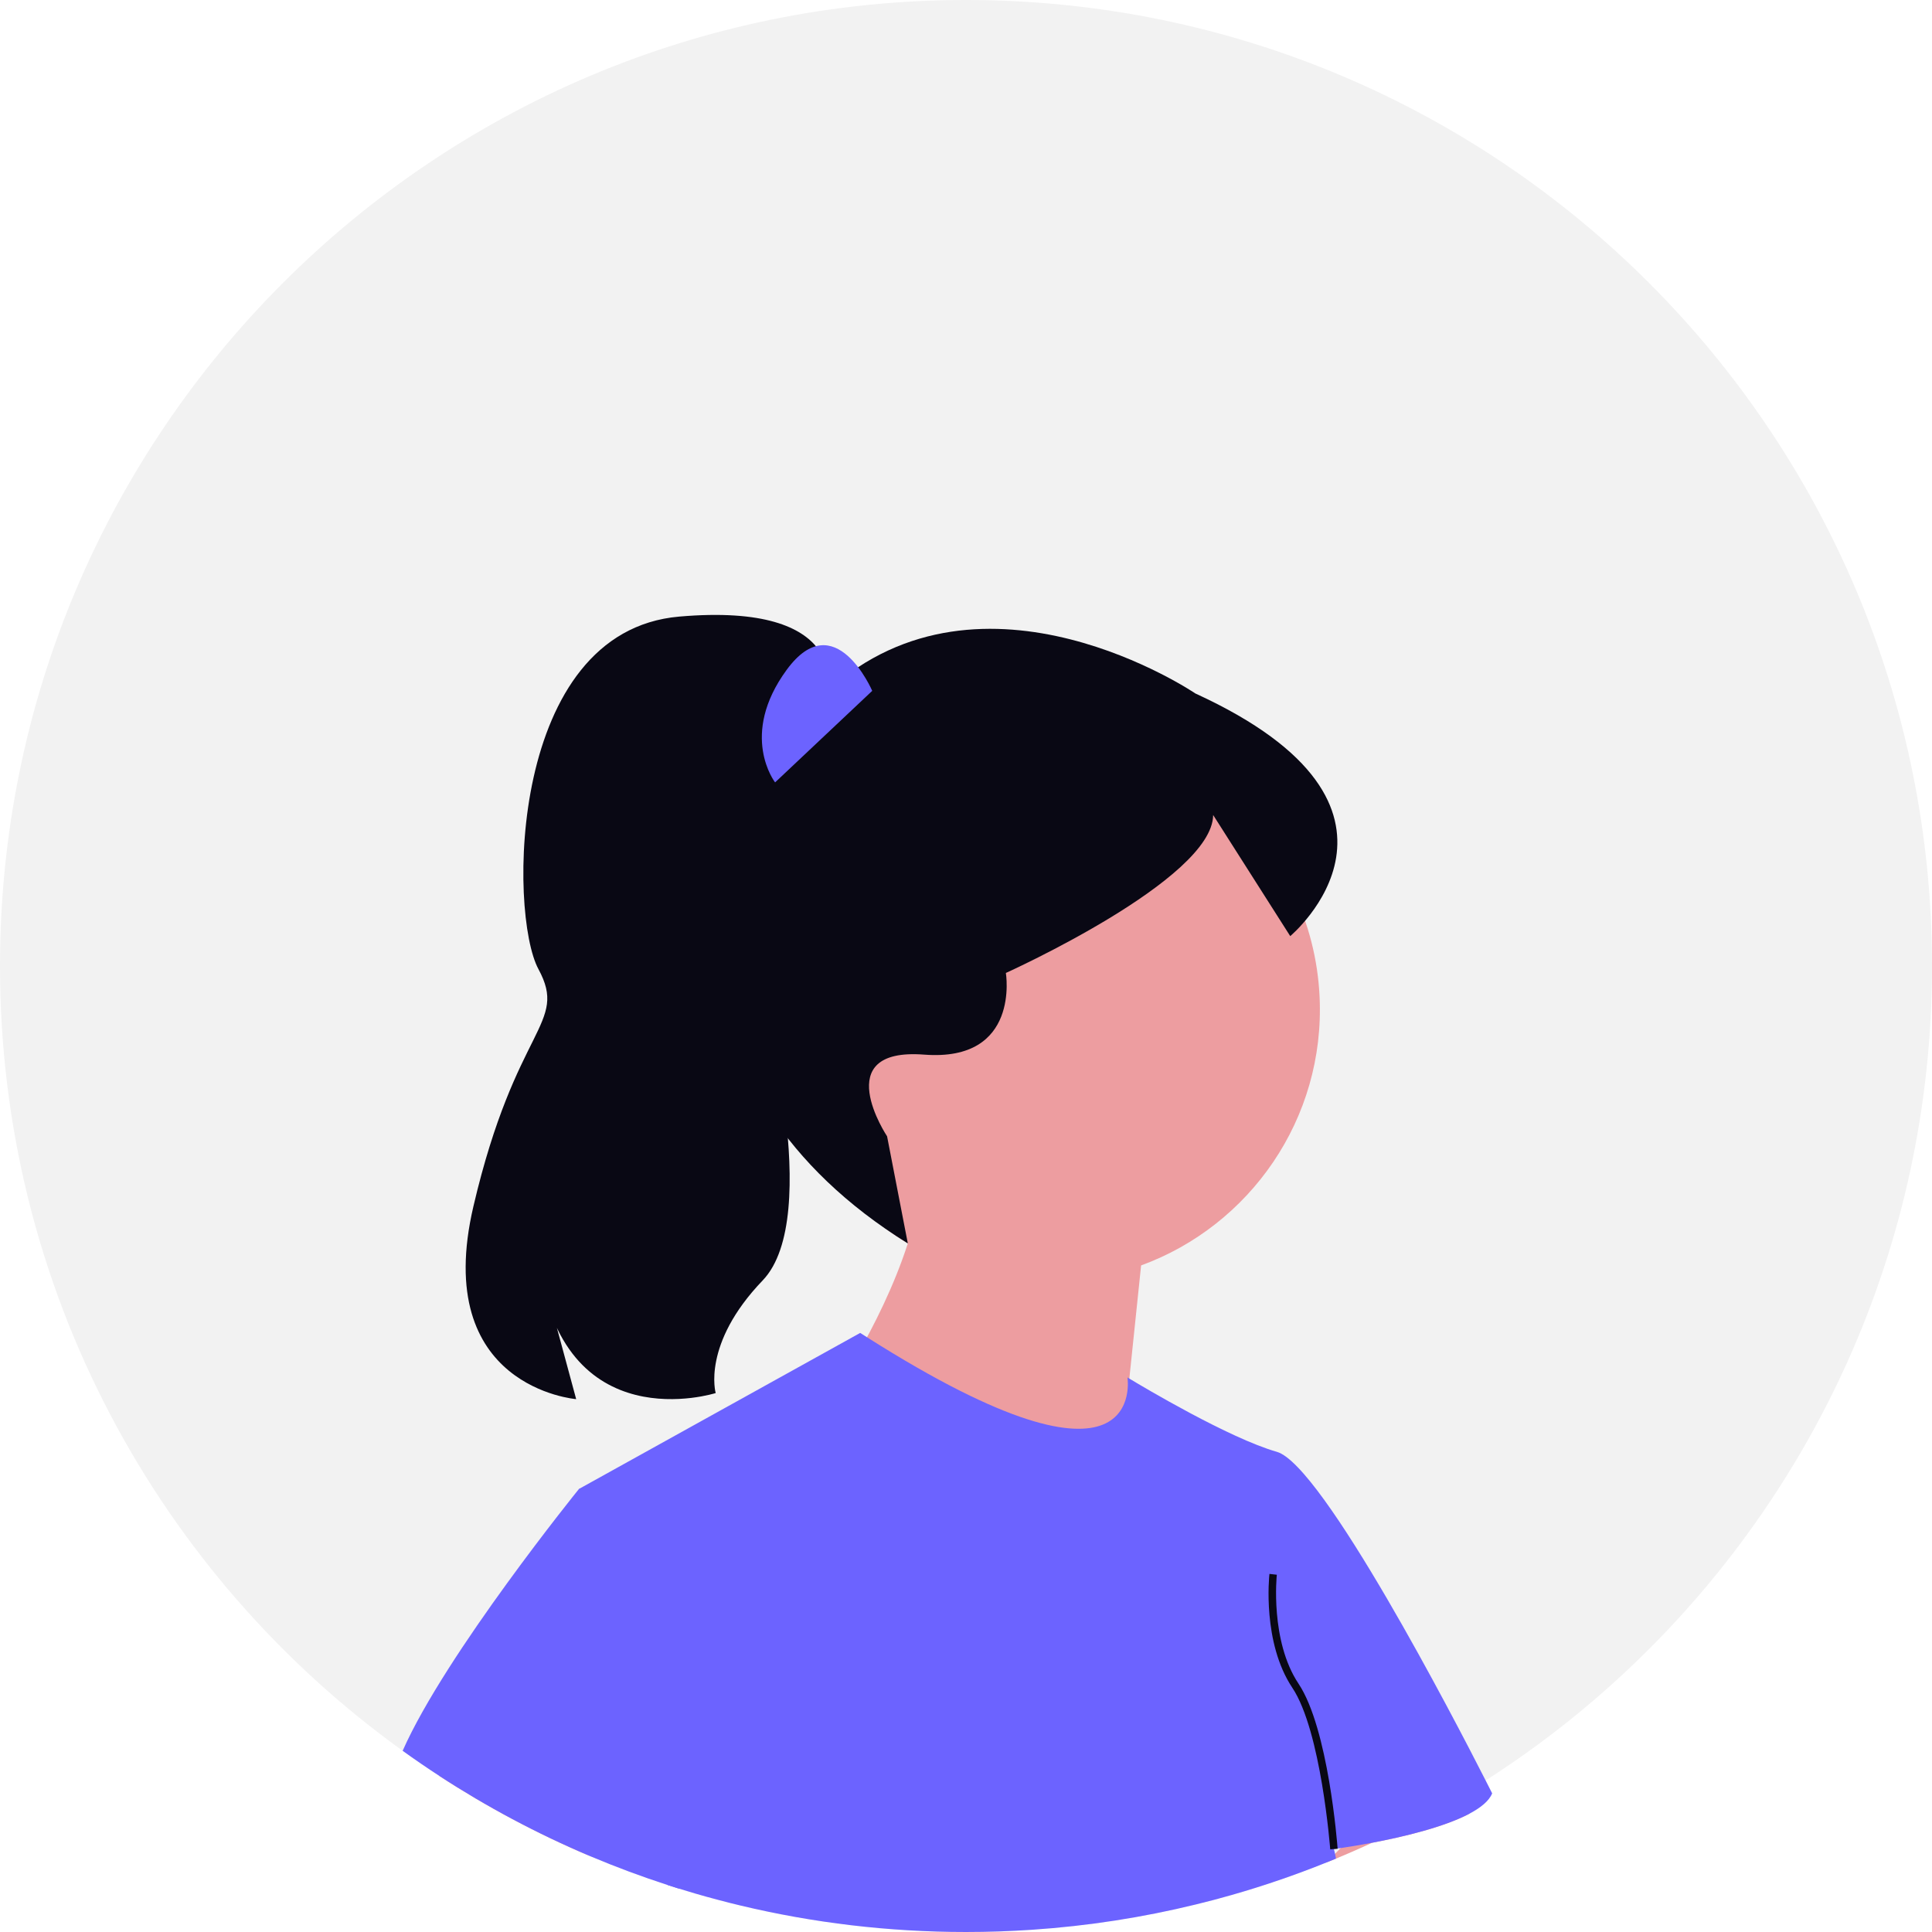
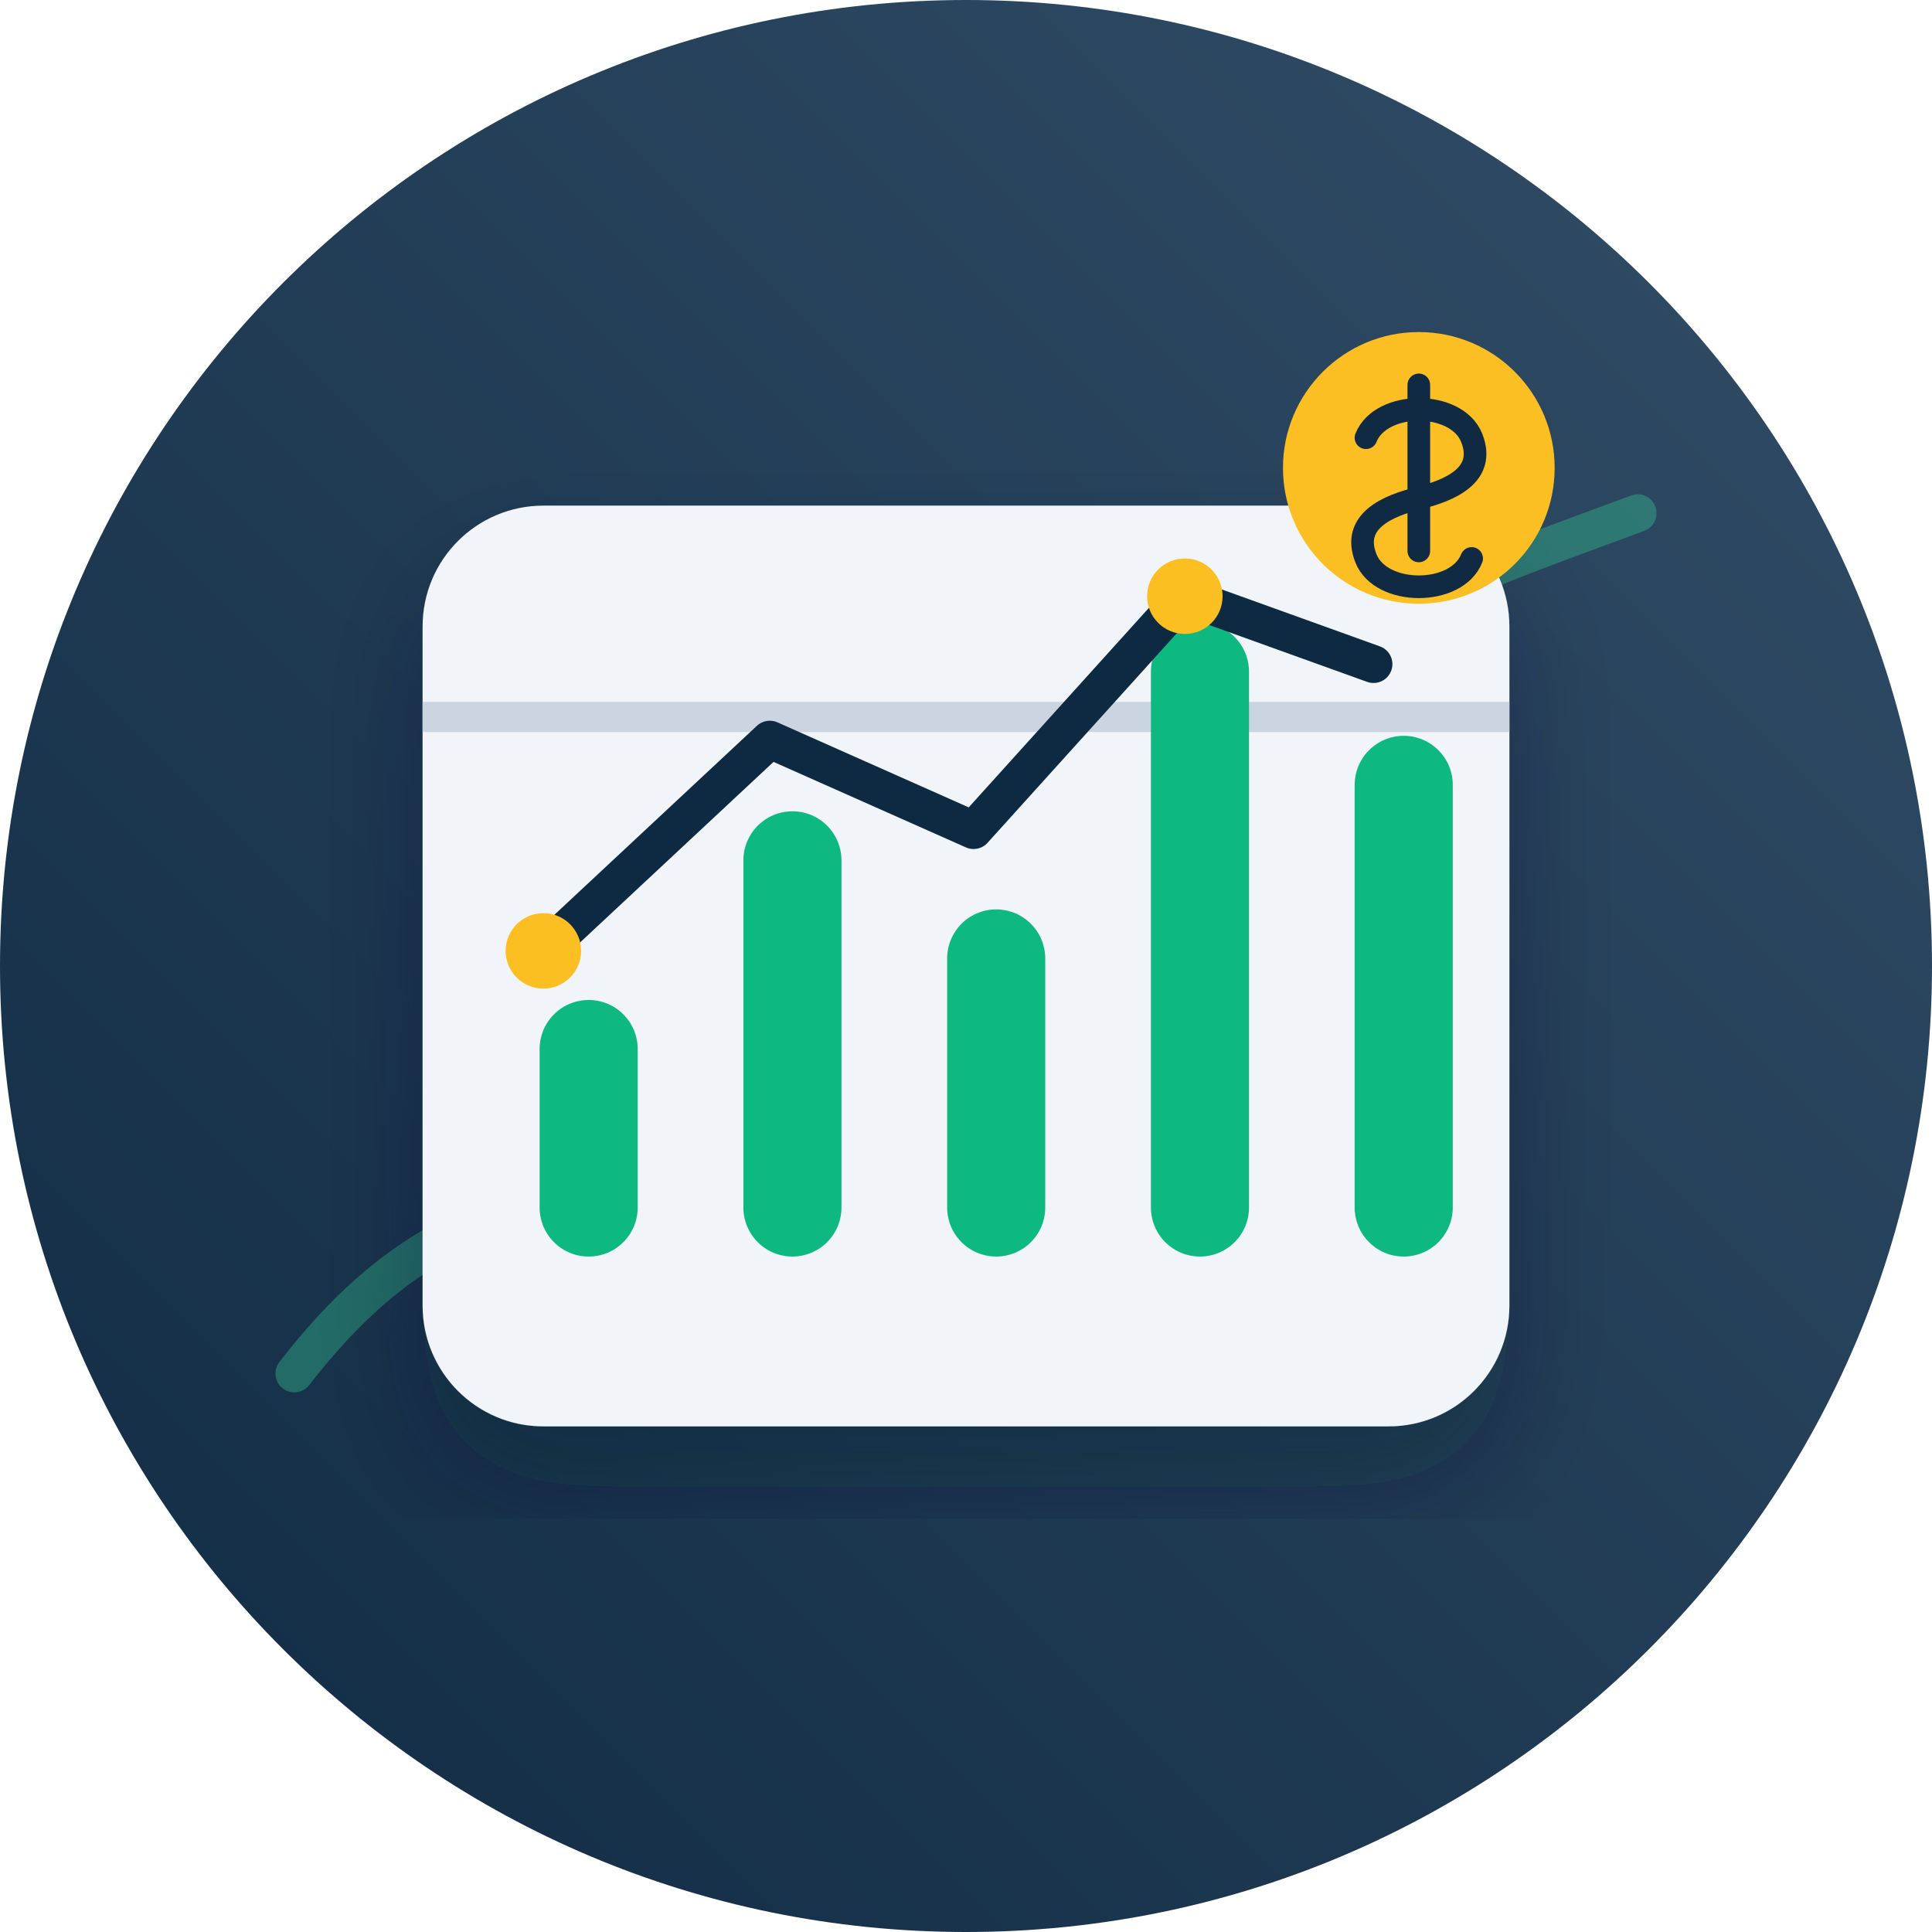
- <svg xmlns="http://www.w3.org/2000/svg" width="743" height="743" viewBox="0 0 743 743" role="img" artist="Katerina Limpitsouni" source="https://undraw.co/">
-   <path d="M743,371.5c0,108.42-46.45,206-120.54,273.909-12.96,11.891-26.77,22.87-41.33,32.83-3.229,2.21-6.49,4.38-9.79,6.49-3.1,1.98-6.24,3.91-9.4,5.8-2.521,1.511-5.061,2.98-7.62,4.431-8.68,4.93-17.58,9.51-26.68,13.729h-.02c-1.03.49-2.06.96-3.1,1.43-.63.29-1.26.57-1.9.851-2.92,1.3-5.87,2.57-8.83,3.8-1.22.5-2.44,1-3.66,1.49-11.9,4.8-24.1,8.99-36.57,12.54-4.52,1.29-9.07,2.5-13.66,3.609-20.38,4.98-41.42,8.28-62.96,9.73-8.41.57-16.89.86-25.44.86-29.85,0-58.87-3.521-86.68-10.17-2.91-.69-5.82-1.421-8.7-2.2-2.88-.75-5.75-1.55-8.6-2.38-2.16-.631-4.31-1.28-6.46-1.95-1.42-.431-2.84-.891-4.26-1.351-10.03-3.25-19.88-6.92-29.52-10.979-.2-.09-.41-.17-.61-.26-20.2-8.561-39.49-18.86-57.67-30.7v-.01c-4.8-3.12-9.51-6.351-14.15-9.69C61.07,605.88,0,495.819,0,371.5,0,166.33,166.33,0,371.5,0s371.5,166.33,371.5,371.5Z" fill="#f2f2f2" />
-   <path d="M292.984,381.833s23.871,86.061.328,110.582c-23.544,24.521-18.073,43.321-18.073,43.321,0,0-59.474,18.985-68.162-51.301l14.505,53.637s-55.835-4.405-39.514-74.157c16.321-69.752,36.553-69.824,25.009-91.202-11.543-21.378-11.543-129.875,54.126-135.586,65.67-5.71,57.104,28.552,57.104,28.552l-25.322,116.154Z" fill="#090814" />
-   <path d="M565.17,697.47c-9.91,5.27-25.87,9.01-37.53,11.22h-.02c-1.03.49-2.06.96-3.1,1.43-.63.29-1.26.57-1.9.851-2.92,1.3-5.87,2.57-8.83,3.8-1.22.5-2.44,1-3.66,1.49l3.29-3.34,2.17-2.2,37.6-38.18s3.54,6.93,8.75,17.989c1.02,2.16,2.1,4.48,3.229,6.94Z" fill="#ed9da0" />
-   <path d="M298.196,393.126c-2.692-57.793,41.976-106.826,99.769-109.518,57.793-2.692,106.827,41.976,109.519,99.769,2.183,46.871-26.786,87.974-68.641,103.275l-14.002,134.635-107.13-81.135s20.957-29.415,31.414-61.969c-29.111-17.424-49.232-48.625-50.929-85.056Z" fill="#ed9da0" />
-   <path d="M573.85,689.68c-1.16,2.89-4.34,5.479-8.68,7.79-9.91,5.27-25.87,9.01-37.53,11.22h-.02c-5.14.98-9.45,1.65-12.03,2.03-.45.07-.84.13-1.18.17-.69.1-1.15.16-1.33.19l-.09.01c.16.609.3,1.229.43,1.83.14.62.271,1.239.37,1.85-1.22.5-2.44,1-3.66,1.49-11.9,4.8-24.1,8.99-36.57,12.54-4.52,1.29-9.07,2.5-13.66,3.609-20.38,4.98-41.42,8.28-62.96,9.73-8.41.57-16.89.86-25.44.86-29.85,0-58.87-3.521-86.68-10.17-2.91-.69-5.82-1.421-8.7-2.2-2.88-.75-5.75-1.55-8.6-2.38-2.16-.631-4.31-1.28-6.46-1.95-1.42-.431-2.84-.891-4.26-1.351l-34.14-152.34,108.15-60c.88.561,1.75,1.12,2.62,1.67,108.6,68.86,100.17,15.46,100.17,15.46,0,0,.25.15.71.431,5.24,3.16,38.37,22.92,56.74,28.17,17.6,5.029,68.42,103.069,80.29,126.39,1.62,3.16,2.51,4.95,2.51,4.95Z" fill="#6c63ff" />
-   <path d="M511.569,711.196c-.033-.454-3.494-45.507-14.574-62.128-11.577-17.365-8.917-42.708-8.797-43.779l2.838.315c-.028.254-2.657,25.393,8.334,41.88,11.496,17.245,14.909,61.621,15.048,63.5l-2.85.212Z" fill="#090814" />
-   <path d="M459.711,266.69s-81.446-55.26-141.405-1.011c-59.959,54.249-63.993,153.762,30.818,212.503l-7.976-41.191s-22.842-34.262,14.276-31.407,31.407-31.407,31.407-31.407c0,0,79.495-35.834,79.72-60.745l29.641,46.573s59.241-49.475-36.481-93.314Z" fill="#090814" />
-   <path d="M335.437,265.679s-14.36-33.349-32.877-8.109c-18.517,25.24-4.48,43.321-4.48,43.321l37.357-35.212Z" fill="#6c63ff" />
-   <path d="M226.67,713.71c-20.2-8.561-39.49-18.86-57.67-30.7v-.01c3.88-6.591,6.29-10.46,6.29-10.46l51.38,41.17Z" fill="#ed9da0" />
-   <path d="M293.31,663.27l-32.25,63.03c-1.42-.431-2.84-.891-4.26-1.351-10.03-3.25-19.88-6.92-29.52-10.979-.2-.09-.41-.17-.61-.26-20.2-8.561-39.49-18.86-57.67-30.7v-.01c-4.8-3.12-9.51-6.351-14.15-9.69,16.43-37.229,67.81-100.7,67.81-100.7l29.98,1.431,40.67,89.229Z" fill="#6c63ff" />
+ <svg xmlns="http://www.w3.org/2000/svg" viewBox="0 0 256 256">
+   <defs>
+     <linearGradient id="bg" x1="0" y1="1" x2="1" y2="0">
+       <stop stop-color="#102a43" />
+       <stop offset="1" stop-color="#334e68" />
+     </linearGradient>
+     <filter id="s">
+       <feDropShadow dx="0" dy="8" stdDeviation="7" flood-color="#061827" flood-opacity=".32" />
+     </filter>
+   </defs>
+   <circle cx="128" cy="128" r="128" fill="url(#bg)" />
+   <path d="M39 182c27-35 48-14 71-42 19-24 35-12 53-38 14-20 27-24 54-34" fill="none" stroke="#34d399" stroke-linecap="round" stroke-width="5" stroke-opacity=".35" />
+   <g filter="url(#s)">
+     <rect x="56" y="67" width="144" height="122" rx="16" fill="#f1f5f9" />
+     <path d="M56 95h144" stroke="#cbd5e1" stroke-width="4" />
+     <path d="M78 160v-21M105 160v-46M132 160v-33M159 160v-71M186 160v-56" stroke="#10b981" stroke-linecap="round" stroke-width="13" />
+     <path d="m72 126 30-28 27 12 28-31 25 9" fill="none" stroke="#102a43" stroke-linecap="round" stroke-linejoin="round" stroke-width="5" />
+     <circle cx="72" cy="126" r="5" fill="#fbbf24" />
+     <circle cx="157" cy="79" r="5" fill="#fbbf24" />
+   </g>
+   <circle cx="188" cy="62" r="18" fill="#fbbf24" />
+   <path d="M188 51v22M181 58c2-5 12-5 14 0 2 5-3 7-7 8-4 1-9 3-7 8 2 5 12 5 14 0" fill="none" stroke="#102a43" stroke-linecap="round" stroke-width="3" />
</svg>
